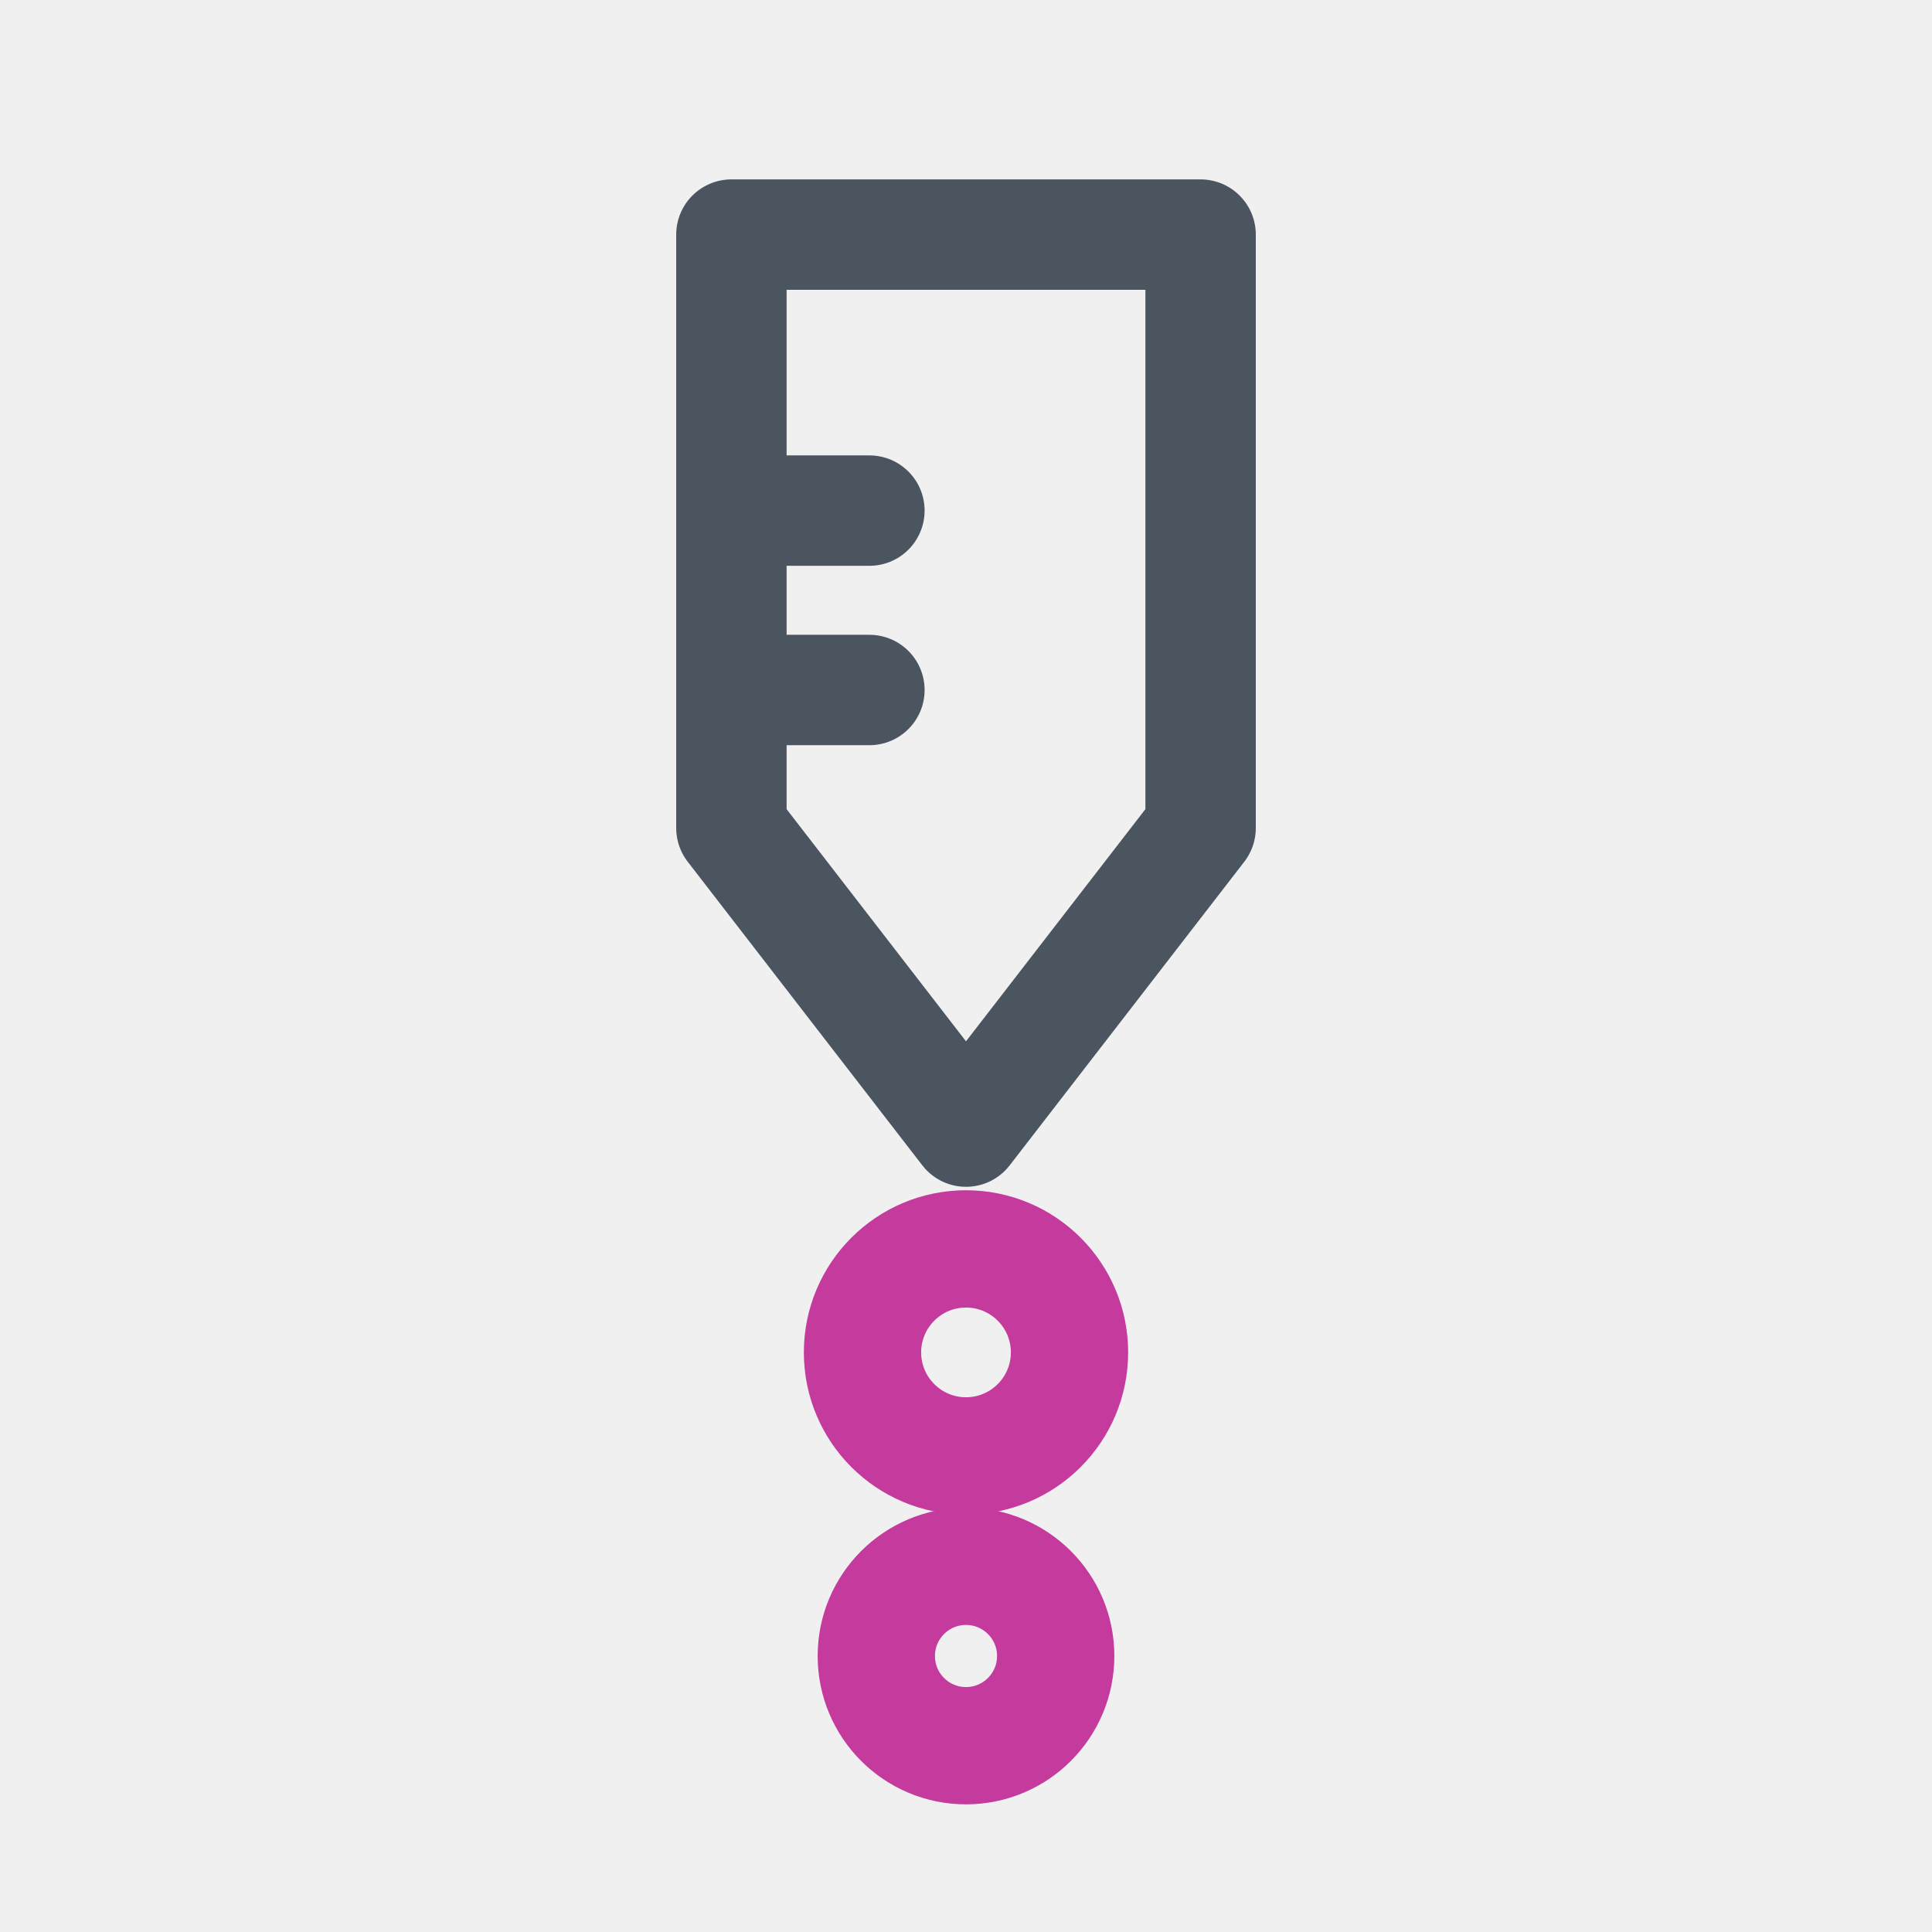
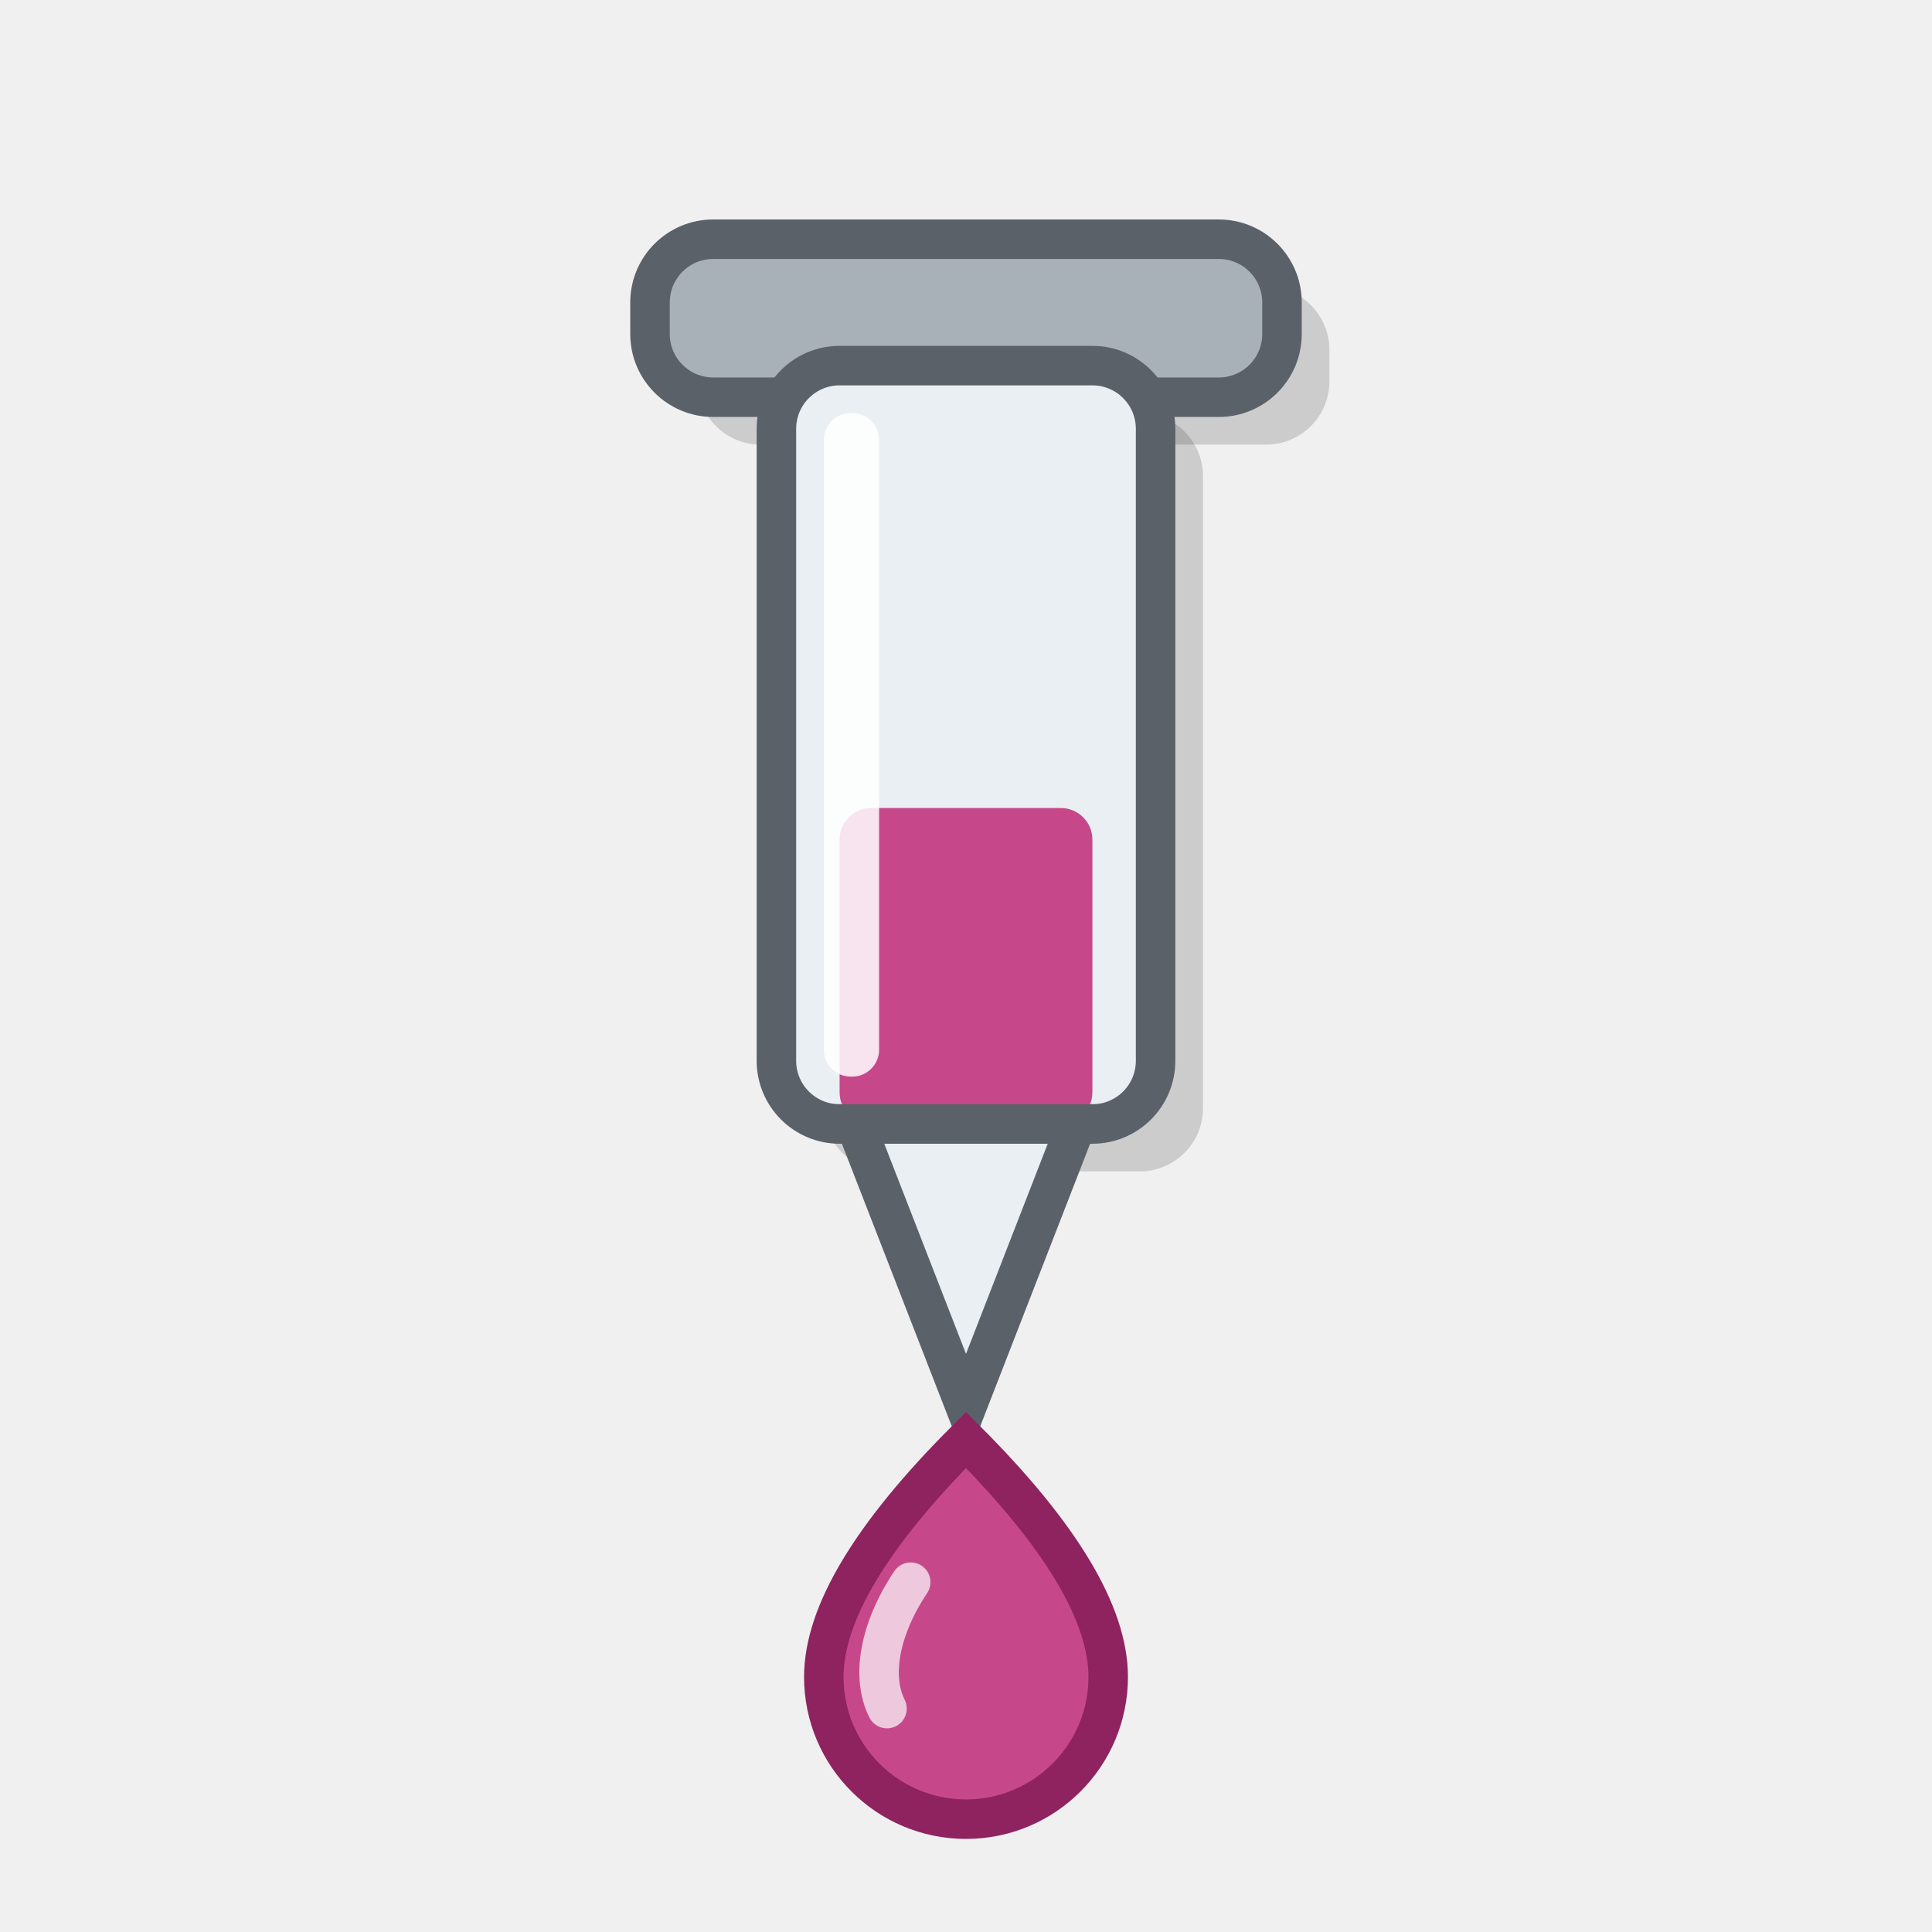
- <svg width="28" height="28" viewBox="0 0 28 28" fill="none" stroke-linecap="round" stroke-linejoin="round">
-   <g stroke="#4a5560" stroke-width="1.6">
-     <path d="M10.6 3.4h6.8v8.6l-3.4 4.4-3.4-4.4z" />
-     <path d="M10.6 7.4h2M10.6 10h2" />
-   </g>
-   <g stroke="#c53a9d" stroke-width="1.7">
-     <circle cx="14" cy="19.6" r="1.5" />
-     <circle cx="14" cy="24" r="1.3" />
+ <svg xmlns="http://www.w3.org/2000/svg" width="28" height="28" viewBox="-56.25 -56.25 112.5 112.5">
+   <g transform="scale(0.92)">
+     <rect x="-17" y="-43" width="40" height="10" rx="4" fill="#000000" opacity="0.15" />
+     <rect x="-20" y="-46" width="40" height="10" rx="4" fill="#A9B1B8" stroke="#5A6168" stroke-width="2.5" />
+     <rect x="-9" y="-35" width="24" height="48" rx="4" fill="#000000" opacity="0.15" />
+     <rect x="-12" y="-38" width="24" height="48" rx="4" fill="#E9EFF3" stroke="#5A6168" stroke-width="2.5" />
+     <rect x="-8" y="-10" width="16" height="20" rx="2" fill="#C7488A" />
+     <rect x="-9" y="-35" width="3.5" height="42" rx="1.7" fill="#FFFFFF" opacity="0.85" />
+     <path d="M -7,10 L 0,28 L 7,10 Z" fill="#E9EFF3" stroke="#5A6168" stroke-width="2.5" />
+     <path d="M 0,30 C 6,36 9,41 9,45 A 9,9 0 0 1 -9,45 C -9,41 -6,36 0,30 Z" fill="#C7488A" stroke="#8E2360" stroke-width="2.5" />
+     <path d="M -3.5,39 C -5.5,42 -6,45 -5,47" fill="none" stroke="#FFFFFF" stroke-width="2.5" opacity="0.7" stroke-linecap="round" />
  </g>
</svg>
